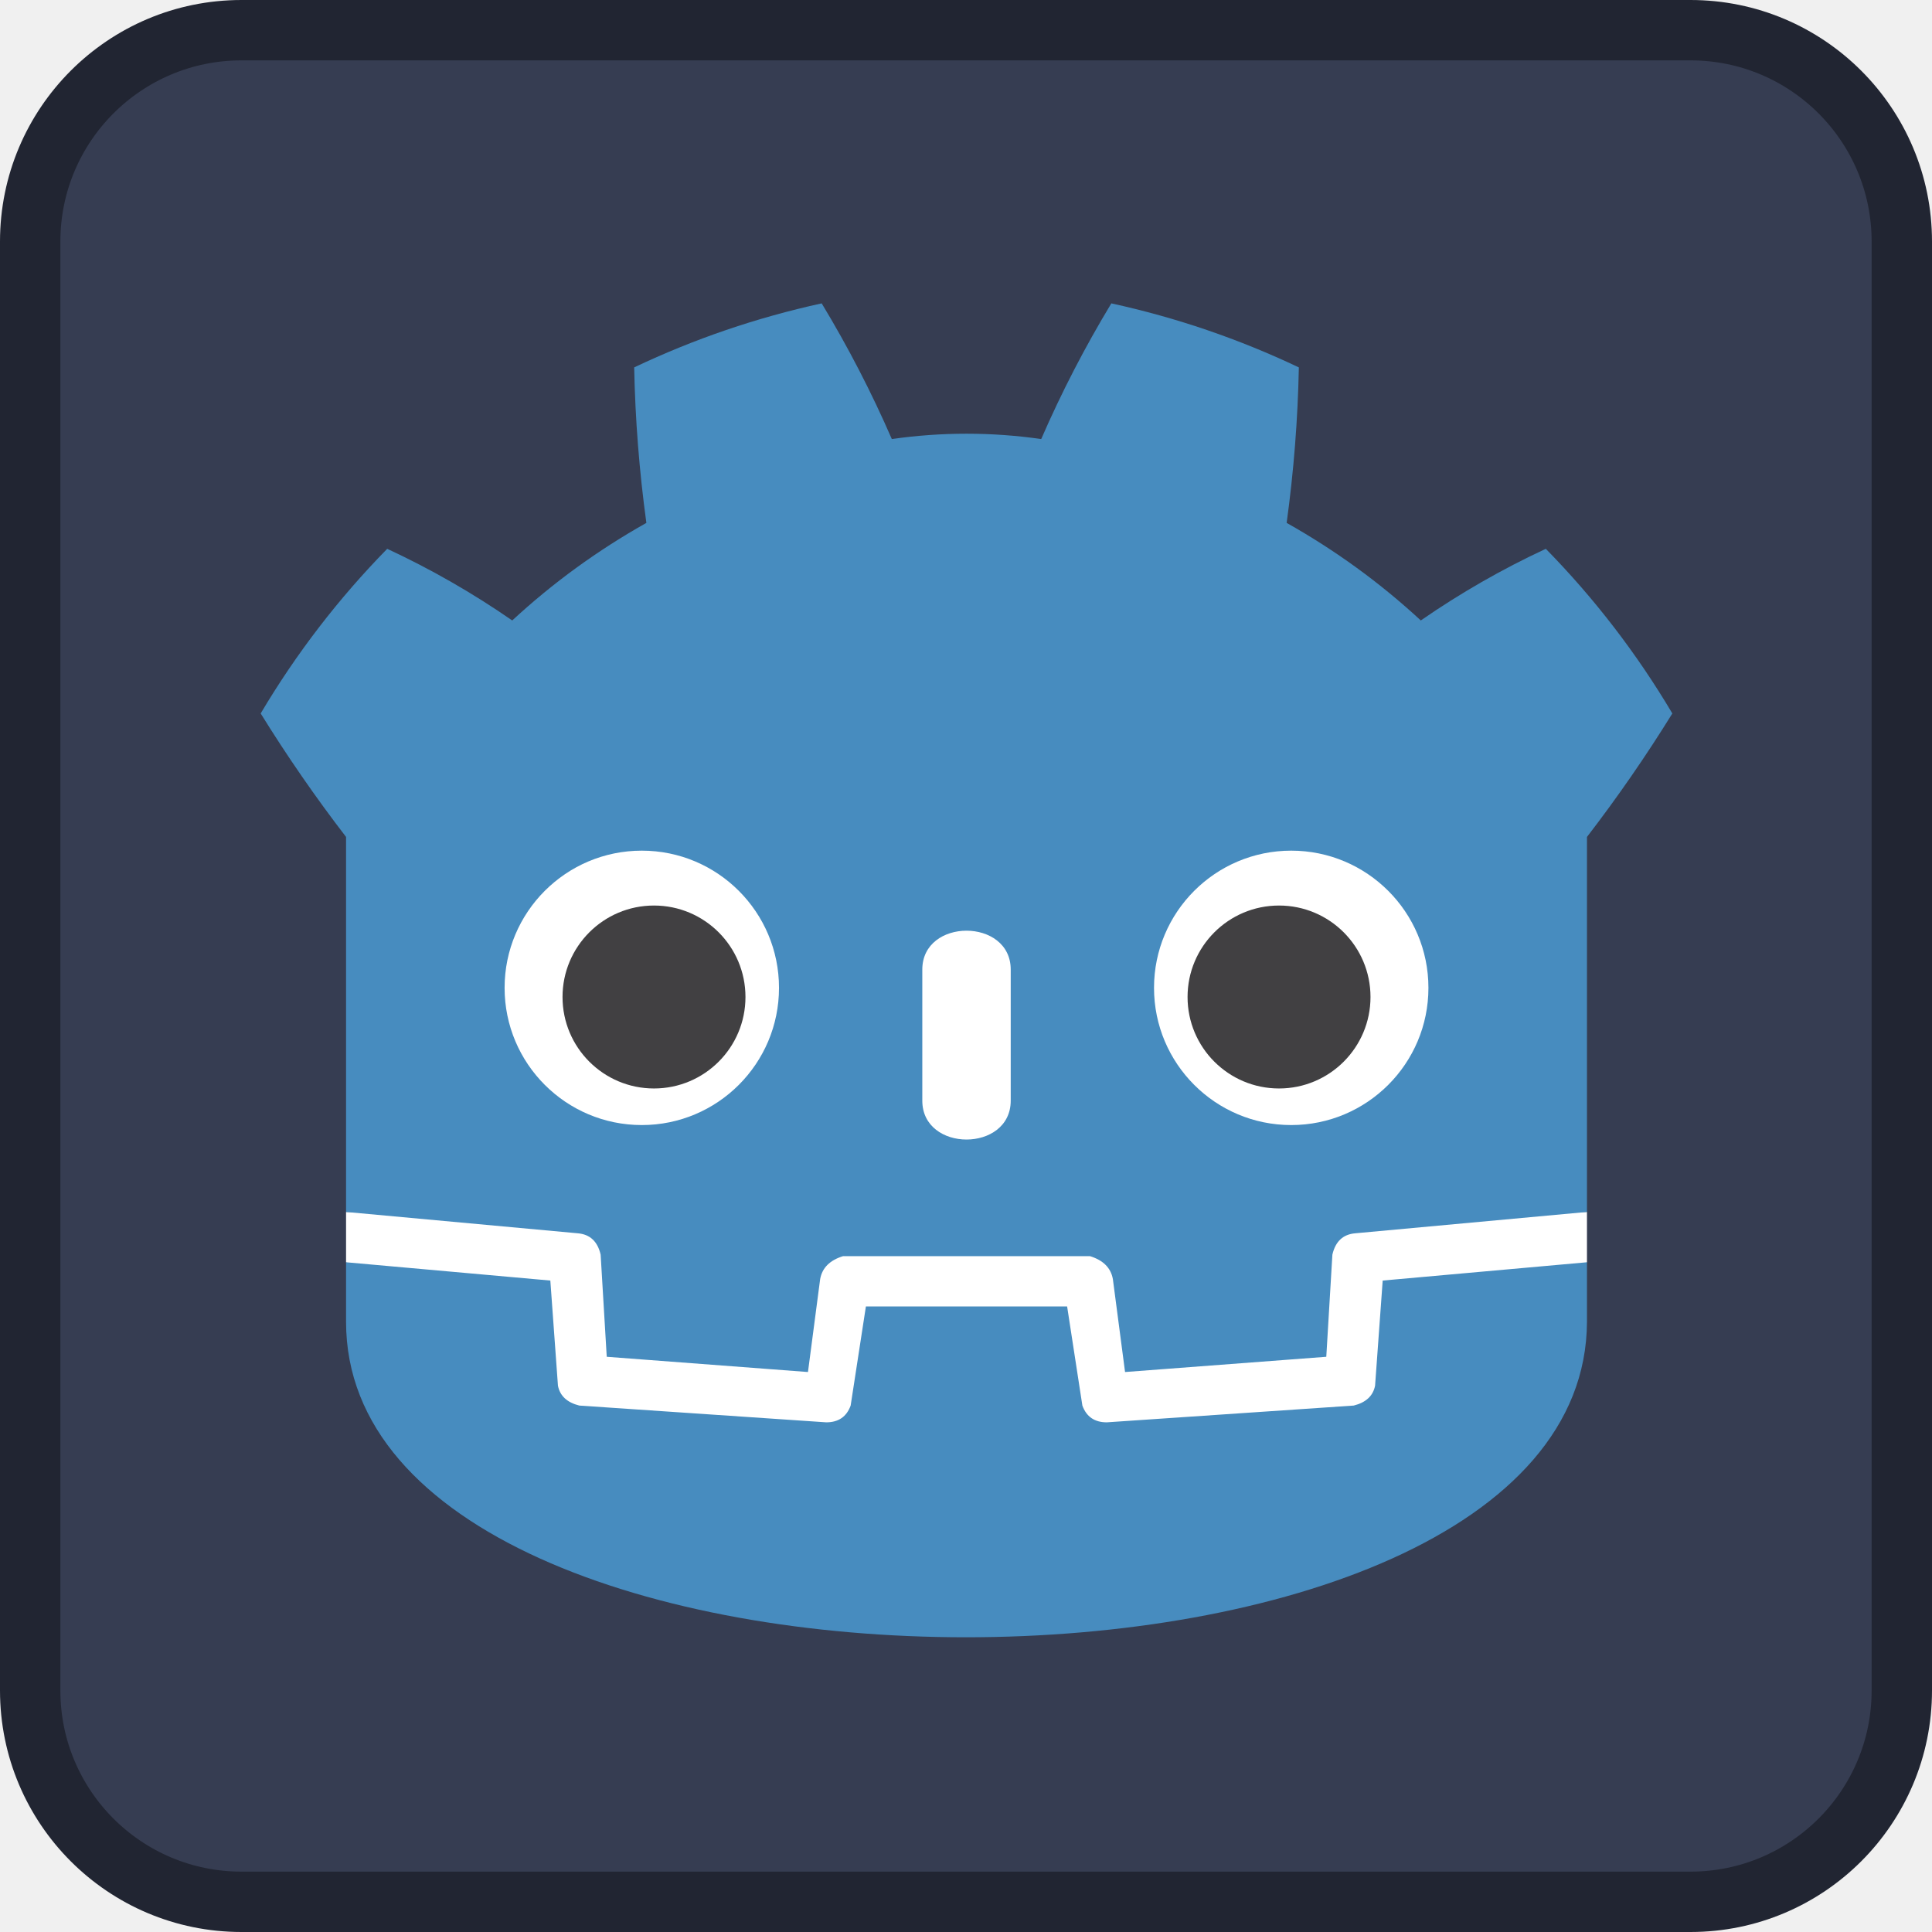
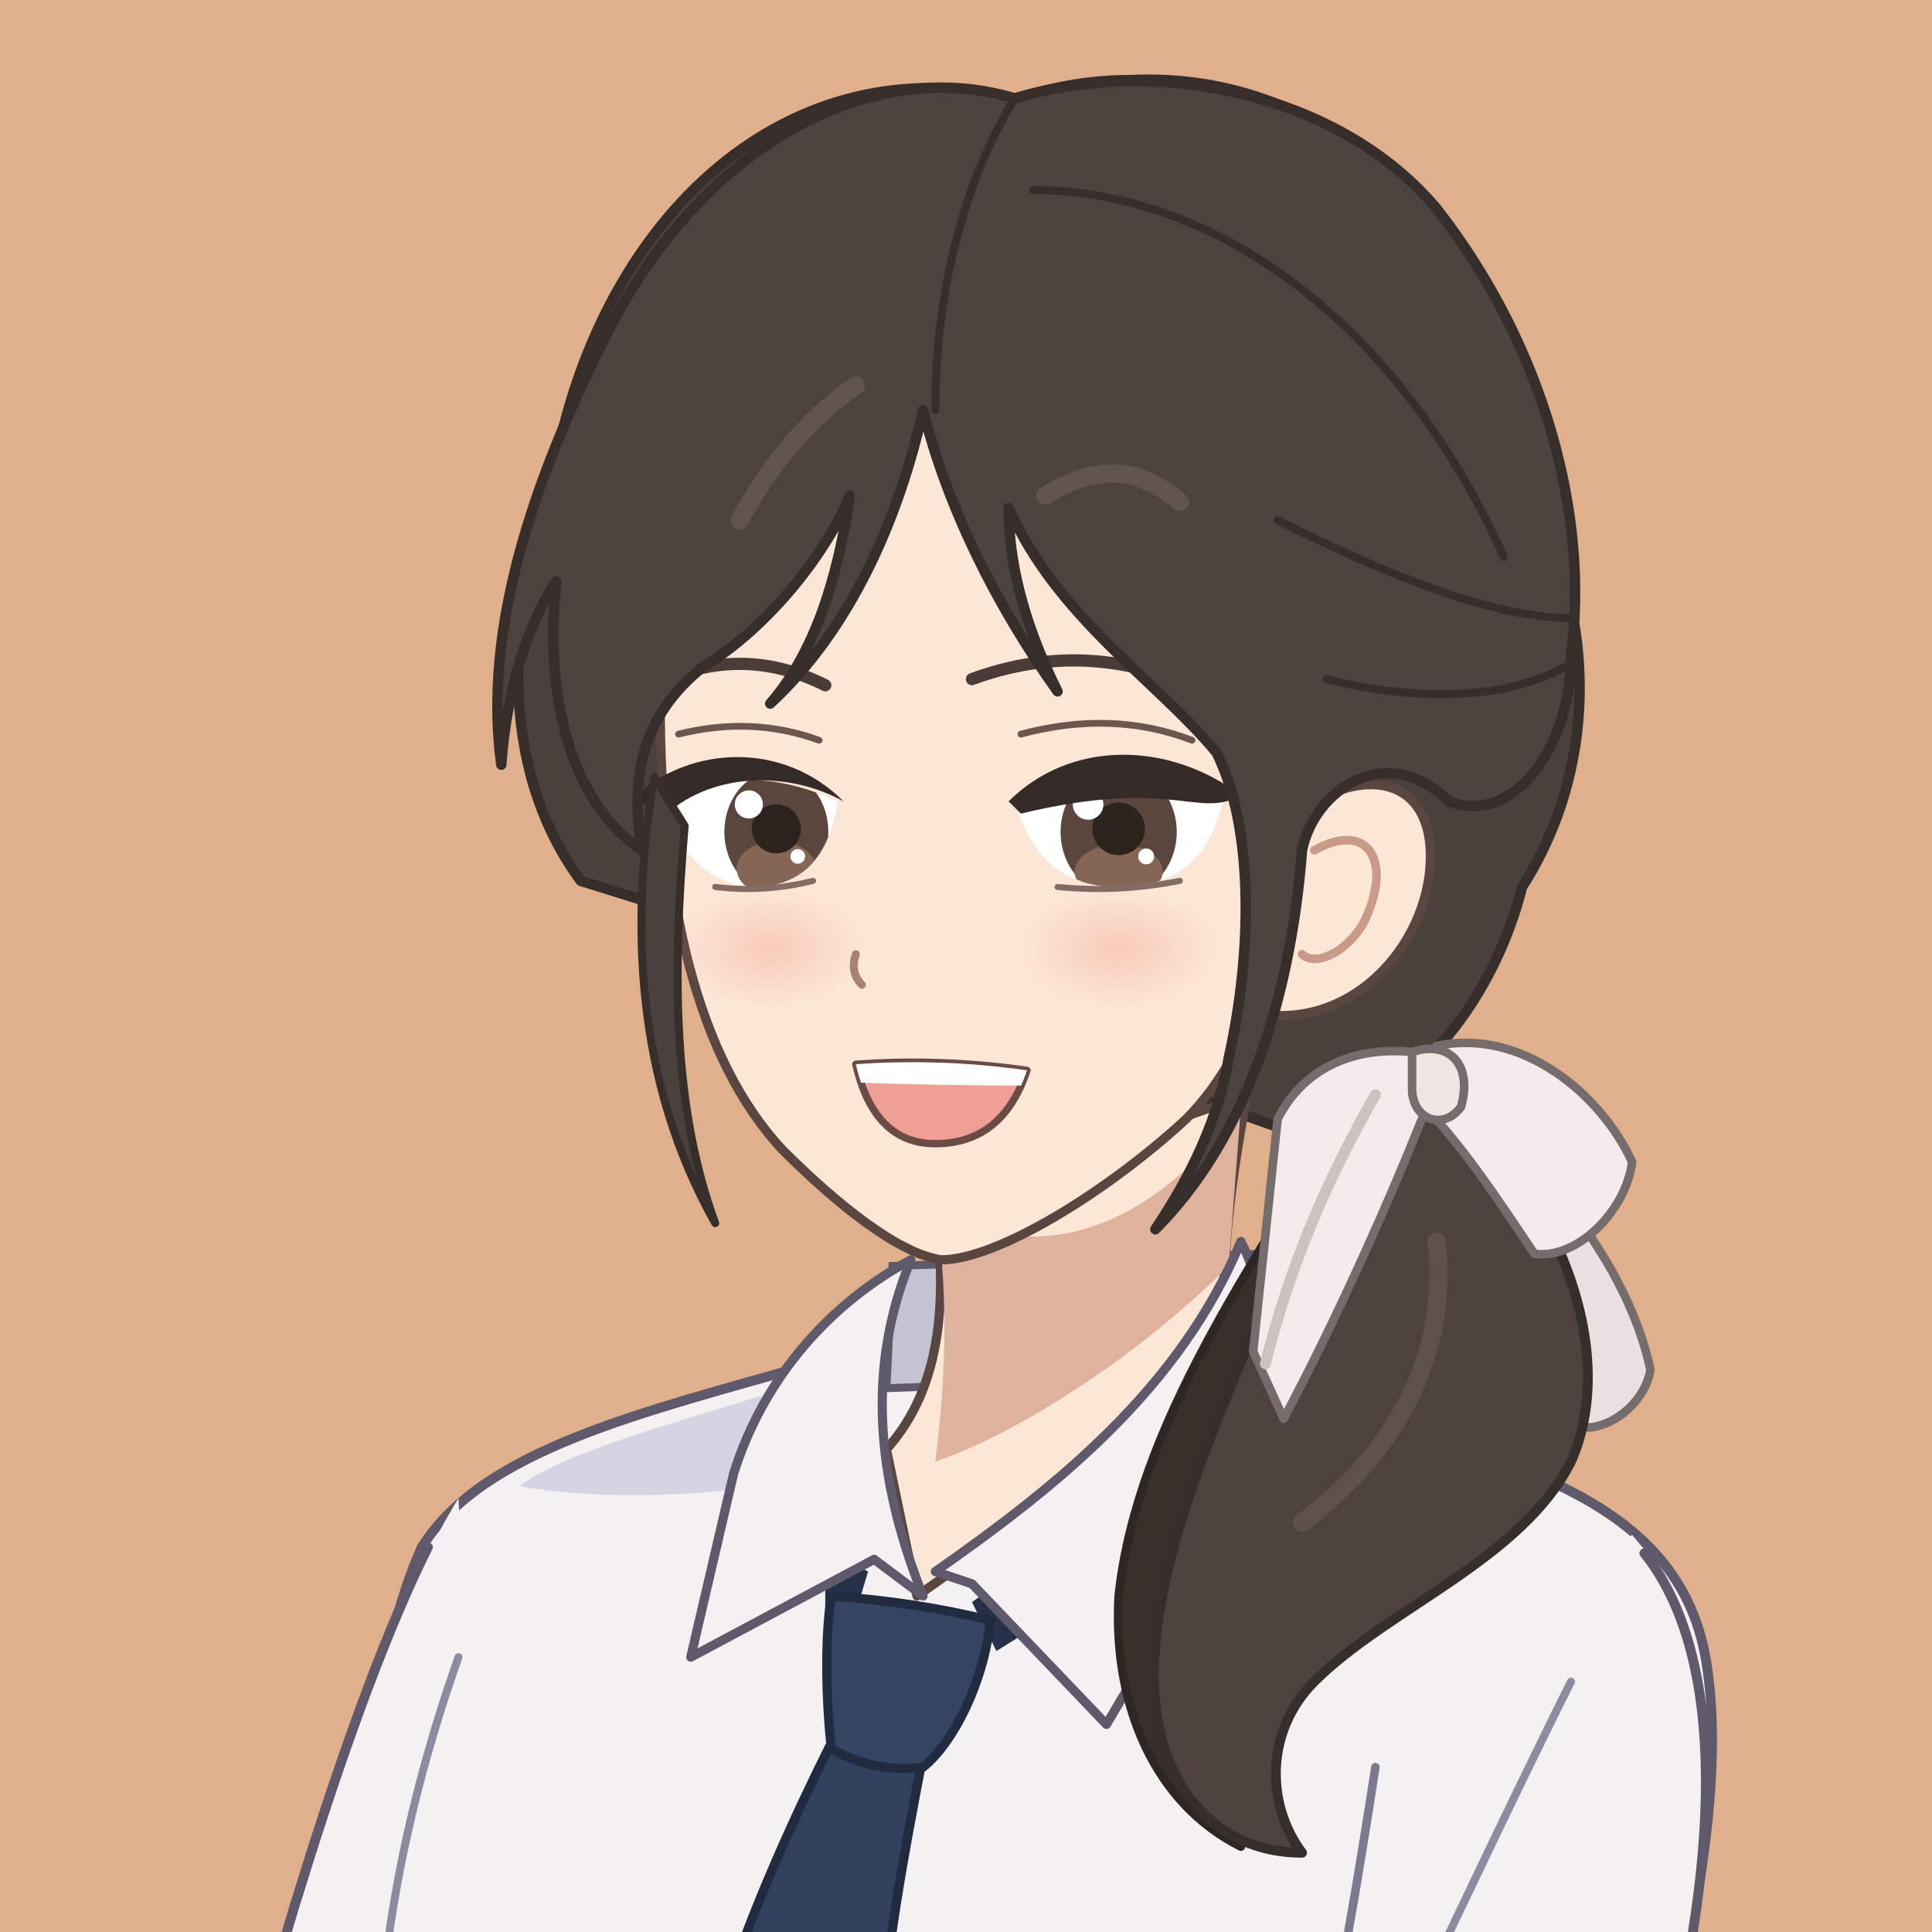
- <svg xmlns="http://www.w3.org/2000/svg" width="128" height="128">
-   <rect width="124" height="124" x="2" y="2" fill="#363d52" stroke="#212532" stroke-width="4" rx="14" />
-   <g fill="#fff" transform="translate(12.322 12.322)scale(.101)">
-     <path d="M105 673v33q407 354 814 0v-33z" />
-     <path fill="#478cbf" d="m105 673 152 14q12 1 15 14l4 67 132 10 8-61q2-11 15-15h162q13 4 15 15l8 61 132-10 4-67q3-13 15-14l152-14V427q30-39 56-81-35-59-83-108-43 20-82 47-40-37-88-64 7-51 8-102-59-28-123-42-26 43-46 89-49-7-98 0-20-46-46-89-64 14-123 42 1 51 8 102-48 27-88 64-39-27-82-47-48 49-83 108 26 42 56 81zm0 33v39c0 276 813 276 814 0v-39l-134 12-5 69q-2 10-14 13l-162 11q-12 0-16-11l-10-65H446l-10 65q-4 11-16 11l-162-11q-12-3-14-13l-5-69z" />
-     <path d="M483 600c0 34 58 34 58 0v-86c0-34-58-34-58 0z" />
-     <circle cx="725" cy="526" r="90" />
-     <circle cx="299" cy="526" r="90" />
-   </g>
-   <g fill="#414042" transform="translate(12.322 12.322)scale(.101)">
-     <circle cx="307" cy="532" r="60" />
-     <circle cx="717" cy="532" r="60" />
+ <svg xmlns="http://www.w3.org/2000/svg" xmlns:xlink="http://www.w3.org/1999/xlink" viewBox="0 0 64 64" width="64" height="64" version="1.1" id="svg91">
+   <defs id="defs4">
+     <radialGradient id="blush" cx="0.5" cy="0.5" r="0.5">
+       <stop offset="0%" stop-color="#f3a292" stop-opacity="0.42" id="stop1" />
+       <stop offset="100%" stop-color="#f3a292" stop-opacity="0" id="stop2" />
+     </radialGradient>
+     <clipPath id="mouthClip">
+       <path d="m 199,185 q 14,-1 28,1 -4,12 -15,12 -10,0 -13,-13 z" id="path2" />
+     </clipPath>
+     <clipPath id="leftEyeClip">
+       <path d="m 168,142 q 13,-7 28,0 -2,14 -14,14 -11,-1 -14,-14 z" id="path3" />
+     </clipPath>
+     <clipPath id="rightEyeClip">
+       <path d="m 225,142 q 18,-8 34,0 -3,14 -17,14 -13,0 -17,-14 z" id="path4" />
+     </clipPath>
+     <radialGradient xlink:href="#blush" id="radialGradient91" cx="146.255" cy="209.975" r="12.649" gradientTransform="scale(1.264911,0.7905694)" fx="146.255" fy="209.975" gradientUnits="userSpaceOnUse" />
+     <radialGradient xlink:href="#blush" id="radialGradient92" cx="185.606" cy="216.438" r="13.038" gradientTransform="scale(1.30384,0.766965)" fx="185.606" fy="216.438" gradientUnits="userSpaceOnUse" />
+   </defs>
+   <rect style="fill:#e0af8b;fill-opacity:1" id="rect92" width="64" height="64" x="0" y="0" />
+   <g id="g92" transform="matrix(0.2024877,0,0,0.2024877,47.58649,26.34422)">
+     <g id="back-hair" transform="translate(-294,-141)">
+       <path d="m 225,27 c -37,-9 -67,19 -75,59 -8,24 -10,50 4,69 l 16,5 100,36 c 22,-4 34,-24 38,-40 9,-14 12,-32 7,-50 -1,-42 -29,-84 -71,-82 -9,0 -15,2 -19,3 z" fill="#4a403c" stroke="#362e2b" stroke-width="1.7" stroke-linejoin="round" id="path5" />
+       <path d="m 301,193 c 15,13 25,28 28,42 -1,6 -8,11 -13,9 -6,-12 -14,-26 -22,-39 z" fill="#e8e1e0" stroke="#756d6b" stroke-width="1.4" stroke-linejoin="round" id="path6" />
+     </g>
+     <g id="skirt" transform="translate(-294,-141)">
+       <path d="M 138,470 C 116,508 98,566 86,630 H 354 C 338,566 316,508 287,470 Z" fill="#344362" stroke="#222c42" stroke-width="1.7" stroke-linejoin="round" id="path7" />
+       <g fill="#27344f" id="g15">
+         <path d="m 141,474 8,3 -43,153 H 94 Z" id="path8" />
+         <path d="m 157,479 9,2 -38,149 h -12 z" id="path9" />
+         <path d="m 176,482 9,2 -23,146 h -13 z" id="path10" />
+         <path d="m 198,484 9,1 -9,145 h -13 z" id="path11" />
+         <path d="m 222,485 9,-1 12,146 h -15 z" id="path12" />
+         <path d="m 248,483 8,-2 32,149 h -15 z" id="path13" />
+         <path d="m 271,478 8,-3 49,155 h -14 z" id="path14" />
+         <path d="m 284,472 4,-2 64,160 h -12 z" id="path15" />
+       </g>
+       <g stroke="#202a40" stroke-width="1.1" fill="none" stroke-linecap="round" id="g22">
+         <path d="M 148,477 106,630" id="path16" />
+         <path d="M 166,481 128,630" id="path17" />
+         <path d="M 185,484 161,630" id="path18" />
+         <path d="M 206,485 196,630" id="path19" />
+         <path d="m 225,485 6,145" id="path20" />
+         <path d="m 250,483 26,147" id="path21" />
+         <path d="m 272,478 43,152" id="path22" />
+       </g>
+       <path d="m 139,456 q 75,10 148,0 l 1,18 q -74,20 -150,0 z" fill="#2a3752" stroke="#1e283d" stroke-width="1.6" stroke-linejoin="round" id="path23" />
+     </g>
+     <g id="shirt-torso" transform="translate(-294,-141)">
+       <path d="m 192,234 c -28,8 -54,14 -64,30 -10,22 -14,71 -10,114 l 17,78 c 33,12 115,12 159,0 l 10,-22 c 20,-60 40,-118 34,-152 -4,-22 -24,-30 -52,-38 l -24,-22 z" fill="#f4f1f3" stroke="#5e5a6b" stroke-width="1.6" stroke-linejoin="round" id="path24" />
+       <path d="m 132,356 c 16,8 38,12 66,18 28,4 50,-2 68,-10 l 20,92 c -44,12 -118,10 -150,0 z" fill="#d6d4e3" id="path25" />
+       <path d="m 194,236 c -22,7 -42,12 -50,18 10,2 26,2 40,0 z" fill="#d6d4e3" id="path26" />
+       <g id="tie">
+         <path d="m 195,296 c -13,26 -24,54 -25,78 v 68 l 9,14 23,-18 v -74 c 0,-26 5,-50 8,-66 z" fill="#30405d" stroke="#202b40" stroke-width="1.5" stroke-linejoin="round" id="path27" />
+         <path d="m 170,366 c 10,-6 24,0 32,14 v 58 l -23,18 -9,-14 z" fill="#243149" id="path28" />
+         <path d="m 194,264 7,4 -3,10 -4,-3 z" fill="#243149" id="path29" />
+         <path d="m 225,268 -7,5 4,8 8,-5 z" fill="#243149" id="path30" />
+         <path d="m 195,272 q 14,1 26,4 c -1,10 -6,20 -11,24 q -8,1 -15,-3 c -1,-9 -1,-19 0,-25 z" fill="#344564" stroke="#202b40" stroke-width="1.5" stroke-linejoin="round" id="path31" />
+       </g>
+     </g>
+     <g id="neck-collar" transform="translate(-294,-141)">
+       <path d="m 205,218 61,-2 -6,20 -56,2 z" fill="#c4c3d3" stroke="#5e5a6b" stroke-width="1.3" id="path32" />
+       <path d="m 212,208 c 2,16 1,30 -8,40 l 5,24 51,-36 c -2,-14 0,-30 3,-46 z" fill="#fce7d7" stroke="#594640" stroke-width="1.5" stroke-linejoin="round" id="path33" />
+       <path d="m 212,208 c 14,10 34,6 50,-16 l -2,26 c -16,16 -36,28 -48,32 2,-16 2,-28 0,-42 z" fill="#dfb29d" id="path34" />
+       <path d="m 208,217 c -13,7 -24,19 -29,35 l -7,30 30,-16 8,6 c -8,-20 -9,-38 -2,-55 z" fill="#f4f1f3" stroke="#5e5a6b" stroke-width="1.5" stroke-linejoin="round" id="path35" />
+       <path d="m 262,214 c 6,12 6,28 -6,52 l -16,27 -22,-23 -6,-2 c 20,-14 40,-30 50,-54 z" fill="#f4f1f3" stroke="#5e5a6b" stroke-width="1.5" stroke-linejoin="round" id="path36" />
+     </g>
+     <g id="arms" transform="translate(-294,-141)">
+       <path d="m 134,256 c -16,26 -32,80 -41,118 -5,12 -13,19 -13,26 2,18 2,36 10,44 14,8 56,8 108,-3 l 36,-15 -28,-34 c -34,2 -64,4 -84,2 0,-26 6,-60 14,-94 z" fill="#f4f1f3" id="path37" />
+       <path d="m 82,406 c 2,18 4,32 10,38 16,7 56,6 106,-4 l 14,-7 -34,-17 c -40,8 -76,10 -96,-10 z" fill="#cdcbd9" id="path38" />
+       <path d="m 129,264 c -13,26 -27,74 -36,110 -5,12 -13,19 -13,26 2,18 2,36 10,44 14,8 56,8 108,-3" fill="none" stroke="#5e5a6b" stroke-width="1.6" stroke-linecap="round" stroke-linejoin="round" id="path39" />
+       <path d="m 118,394 c -16,2 -28,10 -30,20" fill="none" stroke="#8e8ba0" stroke-width="1.3" stroke-linecap="round" id="path40" />
+       <path d="m 134,282 c -12,34 -16,66 -12,102" fill="none" stroke="#8e8ba0" stroke-width="1.3" stroke-linecap="round" id="path41" />
+       <path d="m 158,377 c -12,-5 -28,-3 -36,7 -4,6 -4,14 4,15 10,1 20,3 26,5 z" fill="#fce7d7" stroke="#6c564f" stroke-width="1.5" stroke-linejoin="round" id="path42" />
+       <path d="m 122,394 c 10,2 22,4 28,7" fill="none" stroke="#dfb29d" stroke-width="1.8" stroke-linecap="round" id="path43" />
+       <path d="m 326,262 c 14,16 16,46 4,92 -10,36 -24,82 -42,98 -10,8 -32,8 -64,-6 -26,-8 -50,-20 -78,-33 -2,-17 3,-31 12,-38 20,5 52,19 82,25 16,2 26,-1 32,-6 6,-24 10,-62 14,-98 z" fill="#f4f1f3" id="path44" />
+       <path d="m 326,364 c -12,38 -24,74 -40,88 -10,7 -34,6 -66,-8 -24,-8 -48,-20 -74,-31 l 2,-13 c 30,14 70,30 108,36 26,4 40,-10 54,-48 z" fill="#cdcbd9" id="path45" />
+       <path d="m 328,265 c 12,15 14,45 2,89 -10,36 -24,82 -42,98 -10,8 -32,8 -64,-6 -26,-8 -50,-20 -78,-33 -2,-17 3,-31 12,-38 20,5 52,19 82,25" fill="none" stroke="#5e5a6b" stroke-width="1.6" stroke-linecap="round" stroke-linejoin="round" id="path46" />
+       <path d="m 284,300 c -4,26 -8,48 -12,62" fill="none" stroke="#7d798f" stroke-width="1.4" stroke-linecap="round" id="path47" />
+       <path d="m 186,385 c -10,13 -14,27 -12,41" fill="none" stroke="#6c687a" stroke-width="1.4" stroke-linecap="round" id="path48" />
+       <circle cx="160" cy="413" r="2.7" fill="none" stroke="#7d798c" stroke-width="1.2" id="circle48" />
+       <path d="m 218,404 c 14,11 28,22 40,32" fill="none" stroke="#8e8ba0" stroke-width="1.3" stroke-linecap="round" id="path49" />
+       <path d="m 254,405 c 12,11 18,22 22,35" fill="none" stroke="#8e8ba0" stroke-width="1.3" stroke-linecap="round" id="path50" />
+       <path d="m 316,286 c -12,24 -22,46 -32,66" fill="none" stroke="#8e8ba0" stroke-width="1.3" stroke-linecap="round" id="path51" />
+       <g id="left-hand">
+         <path d="m 237,400 c 8,-16 20,-35 34,-44 11,-4 23,-4 27,-1 1,3 -5,7 -17,9 l -6,2 c 17,0 31,7 33,12 1,4 -6,7 -14,5 8,2 9,6 4,8 -6,2 -16,0 -26,-2 12,3 21,6 19,10 -3,3 -19,2 -33,3 -8,1 -16,1 -21,-2 z" fill="#fce7d7" stroke="#6c564f" stroke-width="1.5" stroke-linejoin="round" id="path52" />
+         <path d="m 271,372 c 13,2 25,6 31,10" fill="none" stroke="#7d655c" stroke-width="1.2" stroke-linecap="round" id="path53" />
+         <path d="m 267,382 c 13,2 23,5 29,8" fill="none" stroke="#7d655c" stroke-width="1.2" stroke-linecap="round" id="path54" />
+         <path d="m 264,391 c 10,2 18,4 24,6" fill="none" stroke="#7d655c" stroke-width="1.2" stroke-linecap="round" id="path55" />
+       </g>
+     </g>
+     <g id="head" transform="translate(-294,-141)">
+       <path d="m 271,144 c 11,-8 22,-6 22,7 0,13 -11,27 -26,26 z" fill="#fce7d7" stroke="#594640" stroke-width="1.5" stroke-linejoin="round" id="path56" />
+       <path d="m 274,150 c 9,-5 13,2 8,12 -3,5 -8,7 -10,5" fill="none" stroke="#c89a87" stroke-width="1.4" stroke-linecap="round" id="path57" />
+       <path d="m 167,126 c 0,32 6,58 20,73 9,9 19,17 26,18 9,0 27,-11 40,-23 12,-12 18,-34 19,-60 0,-38 -26,-58 -60,-58 -30,0 -45,22 -45,50 z" fill="#fce7d7" stroke="#594640" stroke-width="1.5" stroke-linejoin="round" id="path58" />
+       <ellipse cx="185" cy="166" rx="16" ry="10" fill="url(#blush)" id="ellipse58" style="fill:url(#radialGradient91)" />
+       <ellipse cx="242" cy="166" rx="17" ry="10" fill="url(#blush)" id="ellipse59" style="fill:url(#radialGradient92)" />
+       <g id="eye-left">
+         <path d="m 168,142 q 13,-7 28,0 -2,14 -14,14 -11,-1 -14,-14 z" fill="#ffffff" id="path59" />
+         <g clip-path="url(#leftEyeClip)" id="g63">
+           <ellipse cx="186" cy="147" rx="8.5" ry="10" fill="#5b463d" id="ellipse60" />
+           <ellipse cx="186" cy="153" rx="6.5" ry="4.5" fill="#856554" id="ellipse61" />
+           <circle cx="186" cy="146.5" r="4" fill="#2c221e" id="circle61" />
+           <circle cx="181.5" cy="142.5" r="2.3" fill="#ffffff" id="circle62" />
+           <circle cx="189.5" cy="151" r="1.2" fill="#ffffff" id="circle63" />
+         </g>
+         <path d="m 163,141 c 9,-8 24,-9 34,1 -9,-5 -22,-5 -30,3 z" fill="#342a27" id="path63" />
+         <path d="m 176,156 q 8,1 16,-1" fill="none" stroke="#856c63" stroke-width="1" stroke-linecap="round" id="path64" />
+         <path d="m 170,131 q 12,-3 23,1" fill="none" stroke="#6c564e" stroke-width="1.1" stroke-linecap="round" id="path65" />
+       </g>
+       <g id="eye-right">
+         <path d="m 225,142 q 18,-8 34,0 -3,14 -17,14 -13,0 -17,-14 z" fill="#ffffff" id="path66" />
+         <g clip-path="url(#rightEyeClip)" id="g69">
+           <ellipse cx="242" cy="147" rx="9.5" ry="10.5" fill="#5b463d" id="ellipse66" />
+           <ellipse cx="242" cy="153.5" rx="7.2" ry="4.5" fill="#856554" id="ellipse67" />
+           <circle cx="242" cy="146.5" r="4.3" fill="#2c221e" id="circle67" />
+           <circle cx="237" cy="142.5" r="2.5" fill="#ffffff" id="circle68" />
+           <circle cx="246.5" cy="151" r="1.3" fill="#ffffff" id="circle69" />
+         </g>
+         <path d="m 224,142 c 10,-10 26,-10 38,-1 -7,4 -11,-3 -36,3 z" fill="#342a27" id="path69" />
+         <path d="m 232,156 q 10,1 20,-1" fill="none" stroke="#856c63" stroke-width="1" stroke-linecap="round" id="path70" />
+         <path d="m 226,131 q 15,-4 28,1" fill="none" stroke="#6c564e" stroke-width="1.1" stroke-linecap="round" id="path71" />
+       </g>
+       <path d="m 166,123 q 14,-7 28,0" fill="none" stroke="#4a3d38" stroke-width="2" stroke-linecap="round" id="path72" />
+       <path d="m 218,122 q 19,-7 38,2" fill="none" stroke="#4a3d38" stroke-width="2" stroke-linecap="round" id="path73" />
+       <path d="m 199,167 q -1,3 1,5" fill="none" stroke="#a68374" stroke-width="1.3" stroke-linecap="round" id="path74" />
+       <g id="mouth">
+         <path d="m 199,185 q 14,-1 28,1 -4,12 -15,12 -10,0 -13,-13 z" fill="#ef9f93" stroke="#6a4b46" stroke-width="1.2" stroke-linejoin="round" id="path75" />
+         <g clip-path="url(#mouthClip)" id="g76">
+           <path d="m 199,184 q 14,-1 28,1 v 3.5 q -14,0 -28,-0.5 z" fill="#ffffff" id="path76" />
+         </g>
+       </g>
+     </g>
+     <g id="front-hair" transform="translate(-294,-141)">
+       <path d="m 166,138 c -4,24 -3,50 10,73 -7,-19 -7,-41 -5,-65 z" fill="#4a403c" stroke="#362e2b" stroke-width="1.3" stroke-linejoin="round" id="path77" />
+       <g id="ponytail">
+         <path d="m 278,194 c -14,24 -33,50 -36,78 -1,18 6,34 20,41 -8,-13 -7,-29 4,-41 18,-12 38,-20 46,-40 z" fill="#39302c" stroke="#2d2623" stroke-width="1.4" stroke-linejoin="round" id="path78" />
+         <path d="m 294,188 c 20,18 30,44 22,62 -8,16 -30,24 -42,36 -8,8 -8,20 -2,28 -16,0 -26,-14 -24,-34 2,-24 18,-54 32,-88 z" fill="#4d423e" stroke="#362e2b" stroke-width="1.6" stroke-linejoin="round" id="path79" />
+         <path d="m 294,214 c 2,18 -6,34 -22,46" fill="none" stroke="#6c5c55" stroke-width="3" stroke-linecap="round" opacity="0.55" id="path80" />
+       </g>
+       <g id="ribbon">
+         <path d="m 294,182 c 14,-3 27,8 32,19 -1,8 -9,16 -16,15 -6,-9 -12,-18 -18,-24 z" fill="#f4ecea" stroke="#756d6b" stroke-width="1.4" stroke-linejoin="round" id="path81" />
+         <path d="m 290,183 c -10,-1 -18,3 -22,11 l -4,38 5,11 c 9,-17 17,-35 23,-50 z" fill="#f4ecea" stroke="#756d6b" stroke-width="1.4" stroke-linejoin="round" id="path82" />
+         <path d="m 284,190 c -8,14 -14,28 -18,44" fill="none" stroke="#ccc2c0" stroke-width="1.8" stroke-linecap="round" id="path83" />
+         <path d="m 290,183 c 6,-2 10,2 8,9 -3,4 -8,2 -8,-3 z" fill="#efe6e4" stroke="#756d6b" stroke-width="1.4" stroke-linejoin="round" id="path84" />
+       </g>
+       <path d="m 225,27 c -23,-7 -51,7 -67,39 -12,24 -20,48 -17,70 1,-14 5,-24 9,-30 -2,18 2,36 14,44 -2,-12 0,-22 10,-30 10,-6 20,-18 24,-28 -2,14 -6,26 -13,34 13,-12 21,-30 25,-48 4,16 12,32 22,46 -6,-12 -8,-22 -8,-30 8,18 24,28 34,40 6,12 6,32 2,50 -2,12 -8,22 -12,28 14,-14 22,-36 24,-62 2,-10 14,-18 24,-8 10,4 20,-8 20,-24 C 319,96 312,68 294,45 278,26 248,20 225,27 Z" fill="#4d433e" stroke="#362e2b" stroke-width="1.7" stroke-linejoin="round" id="path85" />
+       <path d="m 212,78 c 0,-20 5,-38 13,-51" fill="none" stroke="#362e2b" stroke-width="1.3" stroke-linecap="round" id="path86" />
+       <path d="m 228,42 c 30,0 60,22 77,60" fill="none" stroke="#362e2b" stroke-width="1.3" stroke-linecap="round" id="path87" />
+       <path d="m 268,96 c 20,10 36,16 48,16" fill="none" stroke="#362e2b" stroke-width="1.3" stroke-linecap="round" id="path88" />
+       <path d="m 276,122 c 16,4 30,3 39,-2" fill="none" stroke="#362e2b" stroke-width="1.3" stroke-linecap="round" id="path89" />
+       <path d="m 180,96 c 6,-11 13,-18 19,-22" fill="none" stroke="#75645c" stroke-width="3" stroke-linecap="round" opacity="0.5" id="path90" />
+       <path d="m 230,92 c 8,-5 15,-5 22,1" fill="none" stroke="#75645c" stroke-width="3" stroke-linecap="round" opacity="0.5" id="path91" />
+     </g>
  </g>
</svg>
